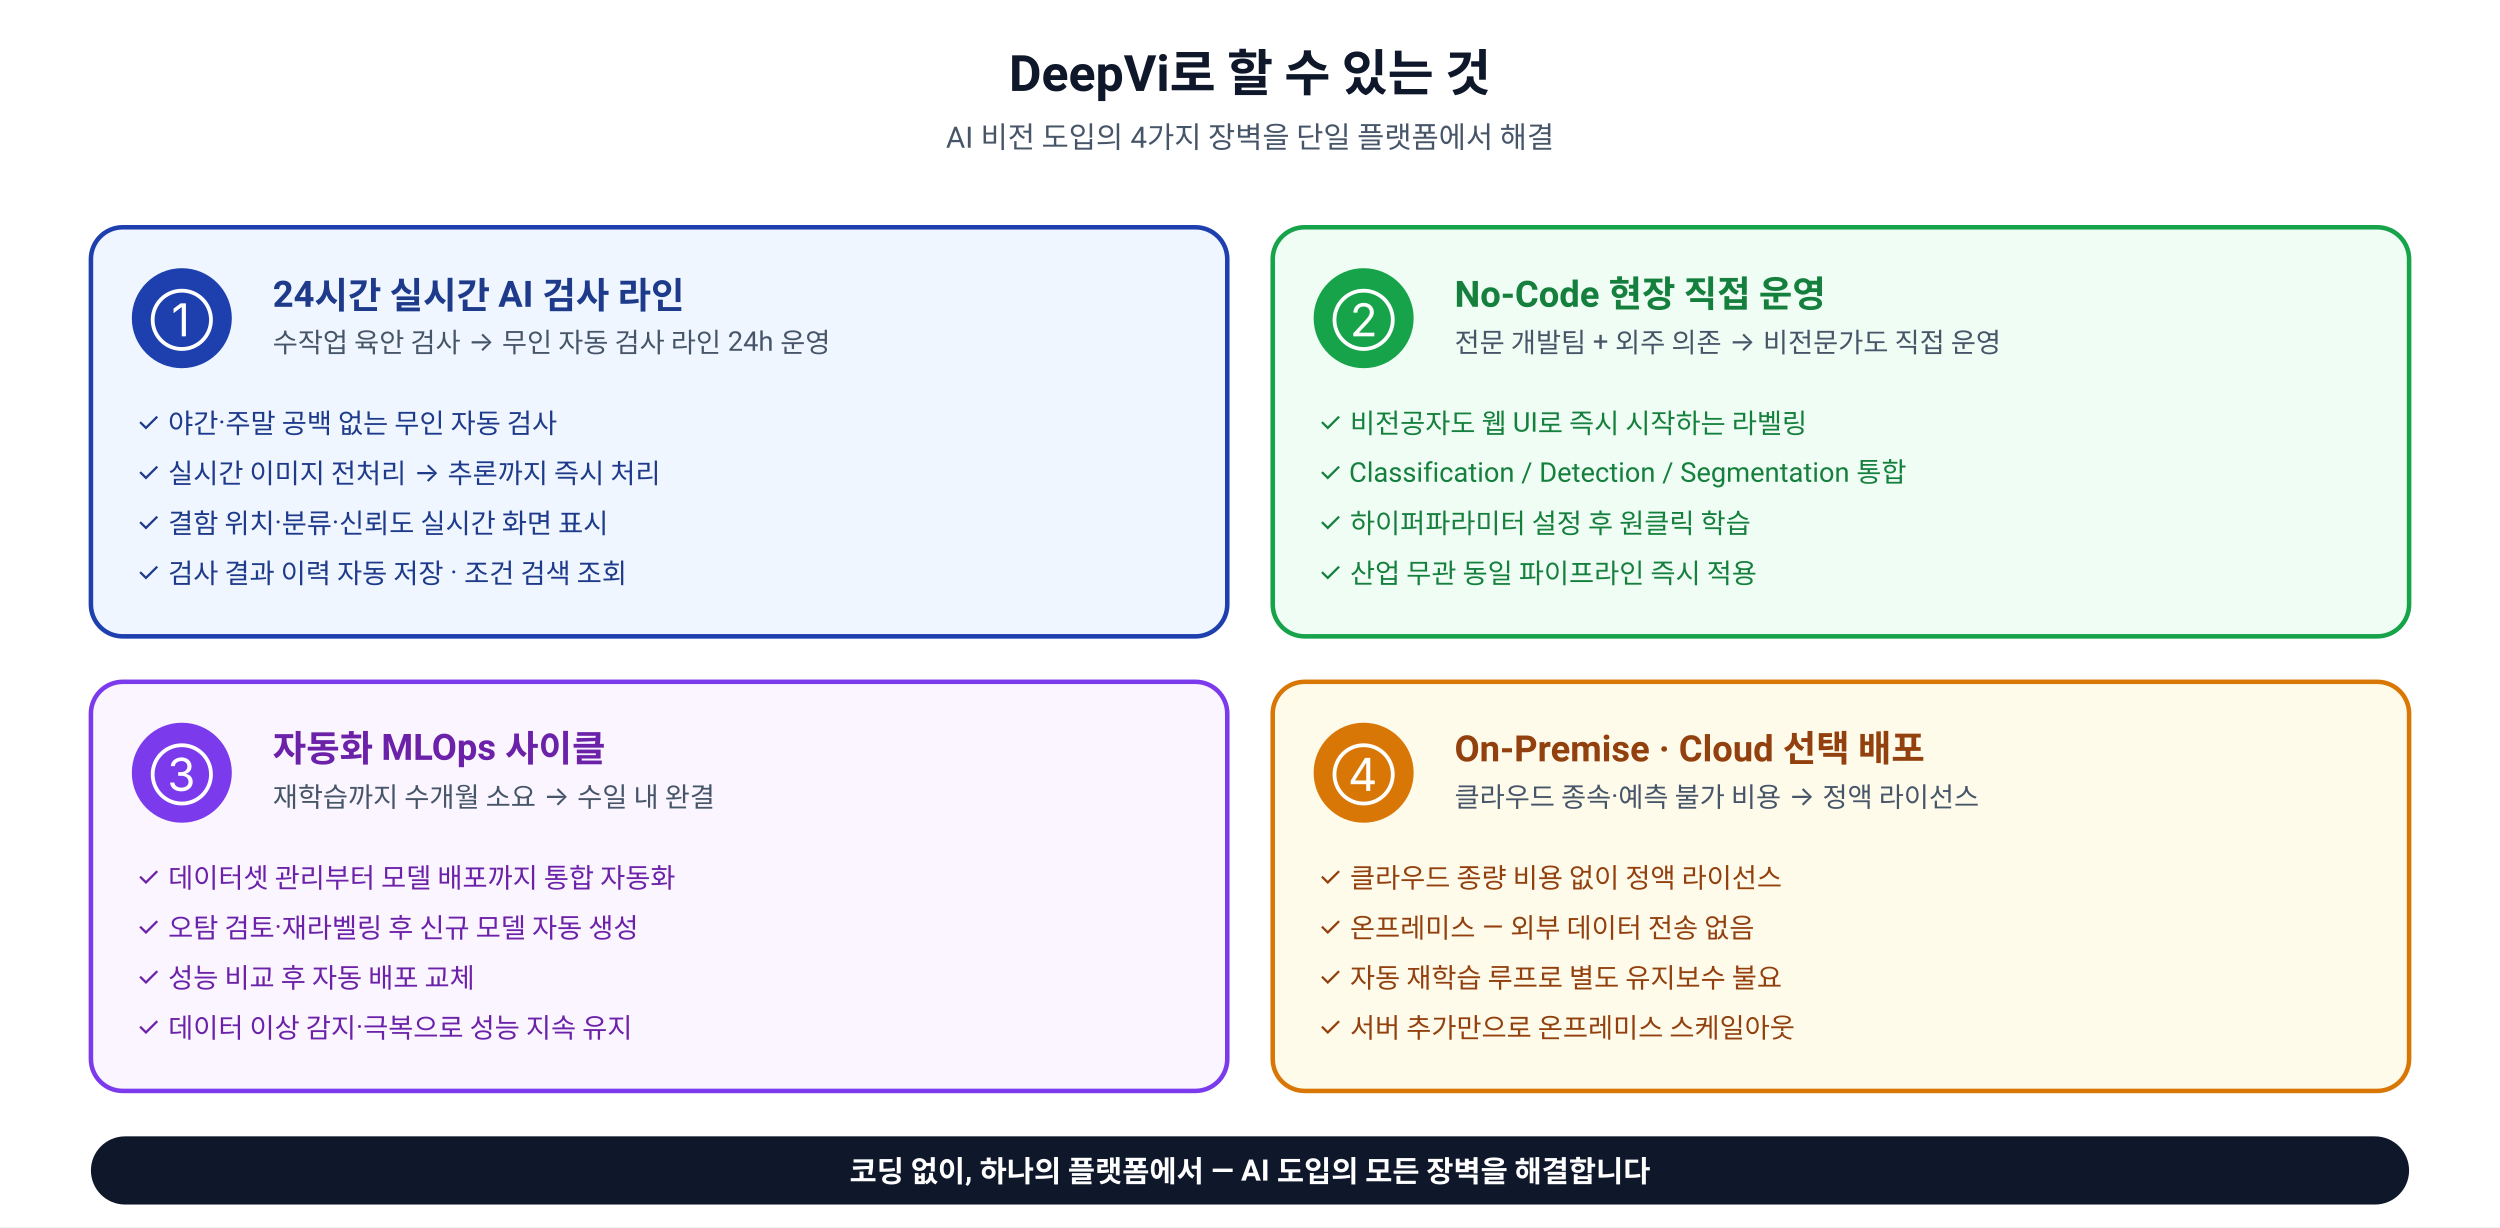
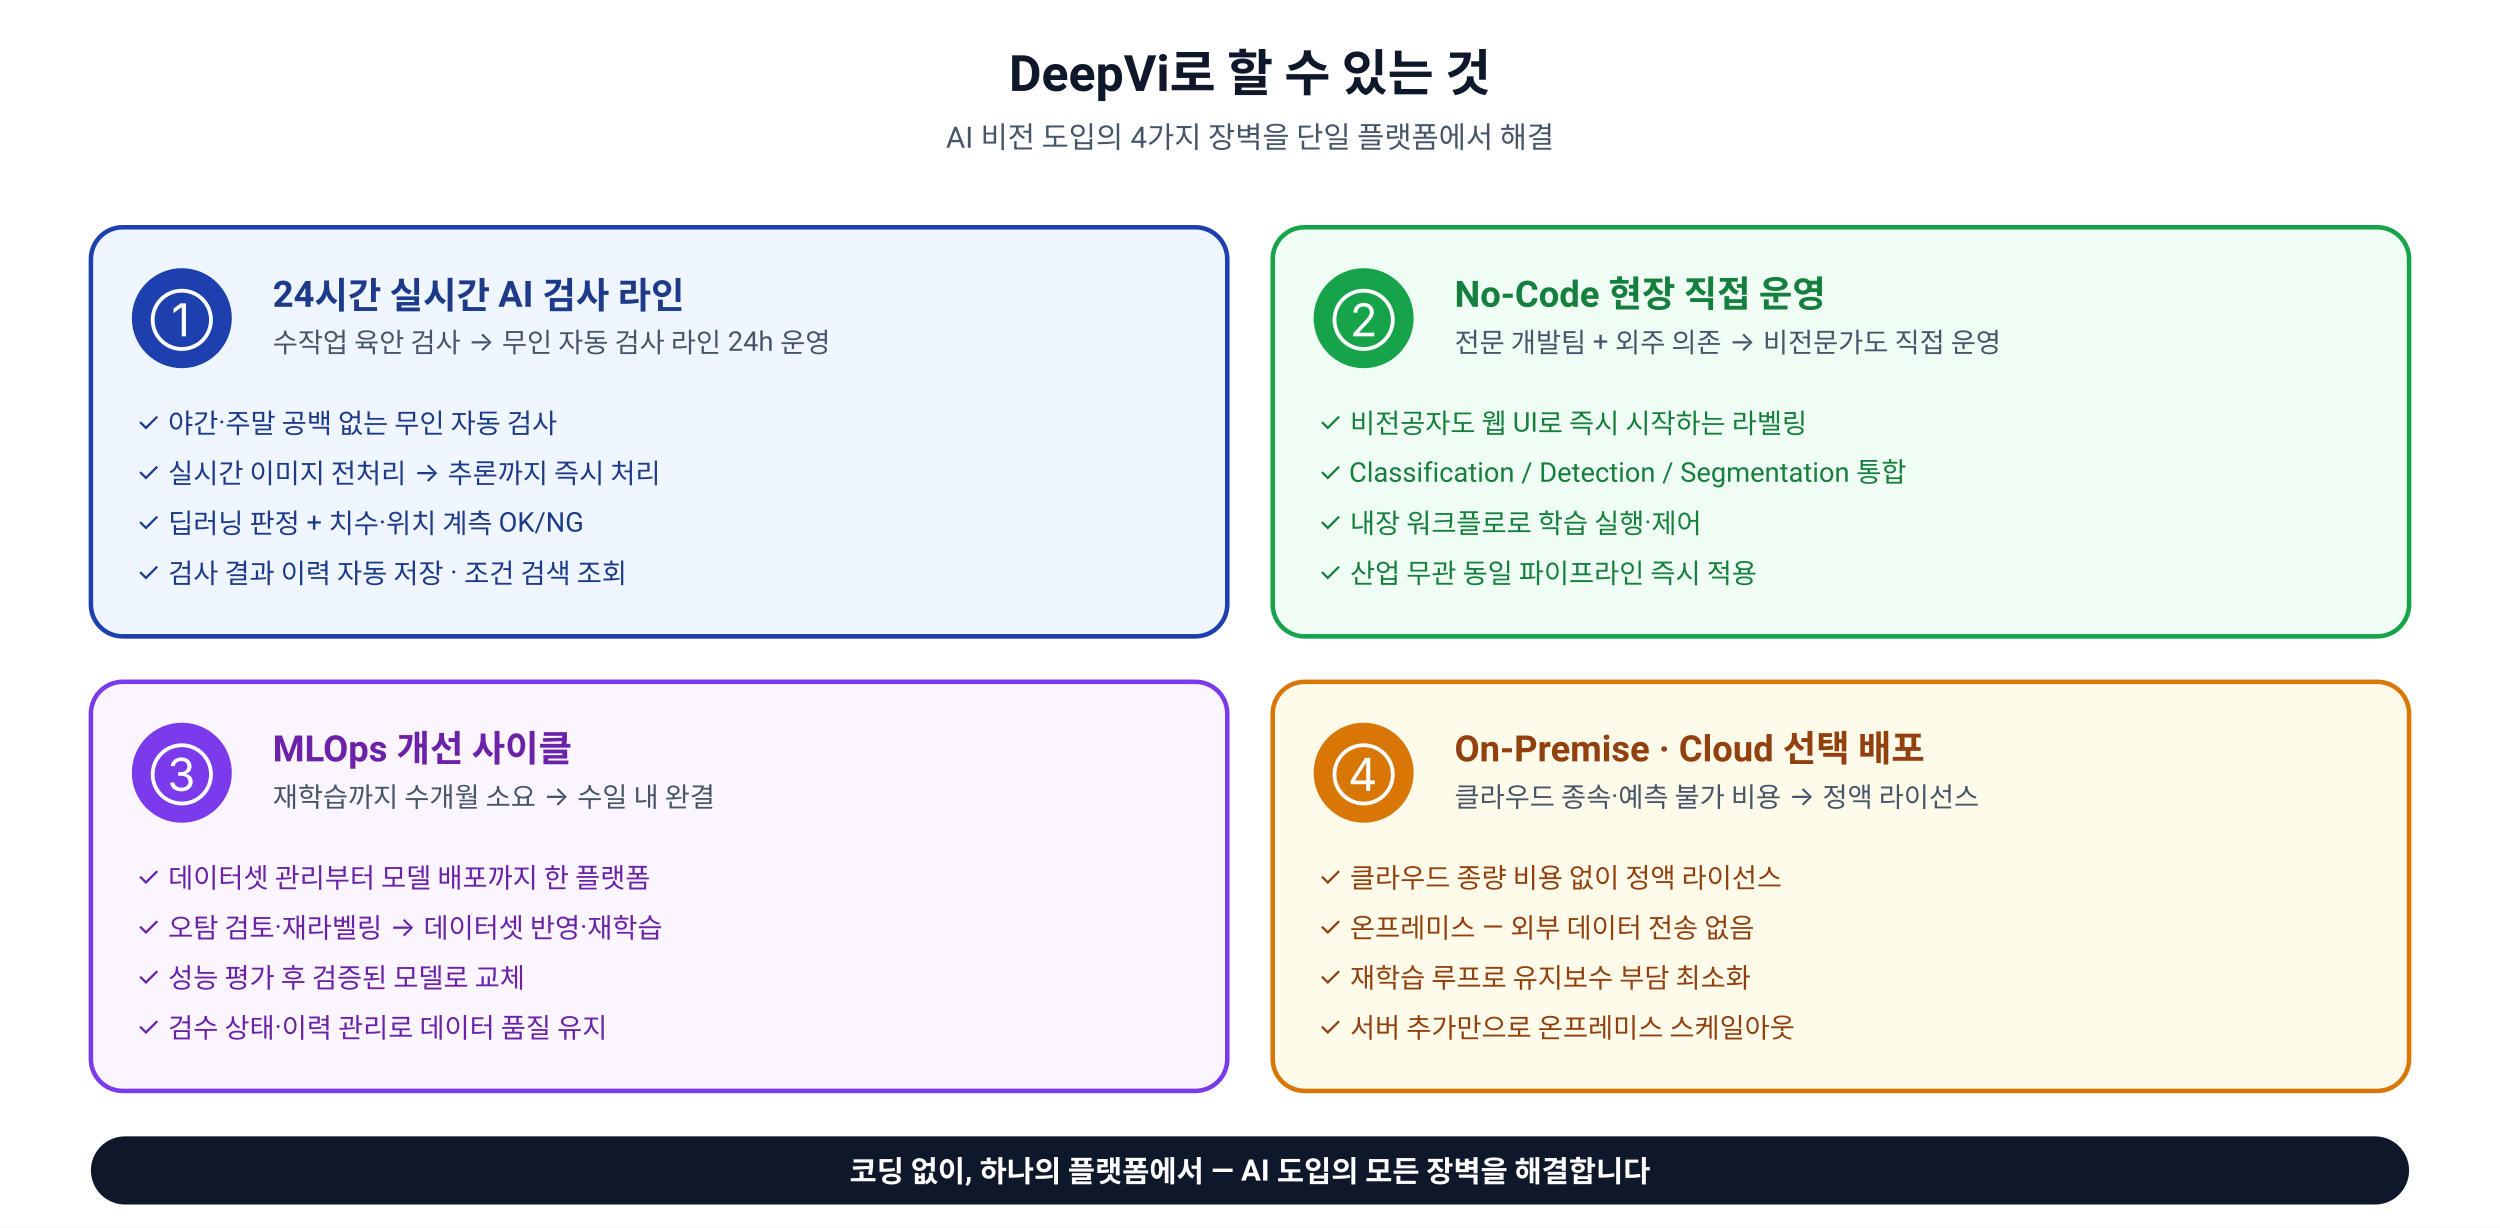
<svg xmlns="http://www.w3.org/2000/svg" viewBox="0 0 1100 540" font-family="-apple-system,BlinkMacSystemFont,'Segoe UI',Roboto,sans-serif">
  <rect width="1100" height="540" fill="#ffffff" />
  <text x="550" y="40" text-anchor="middle" font-size="22" font-weight="700" fill="#0f172a">DeepVi로 할 수 있는 것</text>
  <text x="550" y="65" text-anchor="middle" font-size="13" fill="#475569">AI 비전 도입의 4가지 장벽을 단일 플랫폼에서 해결</text>
  <rect x="40" y="100" width="500" height="180" rx="14" fill="#eff6ff" stroke="#1e40af" stroke-width="2" />
  <circle cx="80" cy="140" r="22" fill="#1e40af" />
  <text x="80" y="148" text-anchor="middle" font-size="20" fill="#ffffff">①</text>
  <text x="120" y="135" font-size="16" font-weight="700" fill="#1e3a8a">24시간 실시간 AI 검사 라인</text>
  <text x="120" y="155" font-size="12" fill="#475569">수작업 육안 검사 → 무인 자동 검사 라인 24h 운영</text>
  <text x="60" y="190" font-size="12" fill="#1e3a8a">✓ 야간·주말 공백 없는 무인 자동 검사</text>
  <text x="60" y="212" font-size="12" fill="#1e3a8a">✓ 실시간 이미지 전처리 → 추론까지 즉시 처리</text>
-   <text x="60" y="234" font-size="12" fill="#1e3a8a">✓ 결함 위치·분류·신뢰도 실시간 화면 표시</text>
+   <text x="60" y="234" font-size="12" fill="#1e3a8a">✓ 딥러닝 판정 + 치수·위치 계측 OK/NG</text>
  <text x="60" y="256" font-size="12" fill="#1e3a8a">✓ 검사 결과 이력 자동 저장 · 조건 검색 조회</text>
  <rect x="560" y="100" width="500" height="180" rx="14" fill="#f0fdf4" stroke="#16a34a" stroke-width="2" />
  <circle cx="600" cy="140" r="22" fill="#16a34a" />
  <text x="600" y="148" text-anchor="middle" font-size="20" fill="#ffffff">②</text>
  <text x="640" y="135" font-size="16" font-weight="700" fill="#15803d">No-Code 현장 직접 운영</text>
  <text x="640" y="155" font-size="12" fill="#475569">전문 개발팀 + 외주 의존 → 비전문가도 직접 운영</text>
  <text x="580" y="190" font-size="12" fill="#15803d">✓ 비전공자도 웹 UI로 즉시 시작하는 라벨링</text>
  <text x="580" y="212" font-size="12" fill="#15803d">✓ Classification / Detection / Segmentation 통합</text>
-   <text x="580" y="234" font-size="12" fill="#15803d">✓ 하이퍼파라미터 설정 후 원클릭 학습</text>
+   <text x="580" y="234" font-size="12" fill="#15803d">✓ 내장 워크플로로 학습 실행·제어</text>
  <text x="580" y="256" font-size="12" fill="#15803d">✓ 산업 무관 동일 파이프라인 즉시 적용</text>
  <rect x="40" y="300" width="500" height="180" rx="14" fill="#faf5ff" stroke="#7c3aed" stroke-width="2" />
  <circle cx="80" cy="340" r="22" fill="#7c3aed" />
  <text x="80" y="348" text-anchor="middle" font-size="20" fill="#ffffff">③</text>
-   <text x="120" y="335" font-size="16" font-weight="700" fill="#6b21a8">자동화 MLOps 사이클</text>
+   <text x="120" y="335" font-size="16" font-weight="700" fill="#6b21a8">MLOps 개선 사이클</text>
  <text x="120" y="355" font-size="12" fill="#475569">재학습까지 수개월 소요 → 수일 내 완결</text>
-   <text x="60" y="390" font-size="12" fill="#6b21a8">✓ 데이터셋 관리부터 모델 배포까지 통합 자동화</text>
-   <text x="60" y="412" font-size="12" fill="#6b21a8">✓ 오탐 검토·재라벨링 후 신규 모델 자동 생성</text>
-   <text x="60" y="434" font-size="12" fill="#6b21a8">✓ 성능 비교 후 자동 배포 교체</text>
-   <text x="60" y="456" font-size="12" fill="#6b21a8">✓ 데이터 이상 감지·극복으로 성능 지속 유지</text>
+   <text x="60" y="390" font-size="12" fill="#6b21a8">✓ 데이터셋 관리부터 모델 배포까지 한 플랫폼</text>
+   <text x="60" y="412" font-size="12" fill="#6b21a8">✓ 오탐 검토·재라벨링 → 데이터셋 반영·재학습</text>
+   <text x="60" y="434" font-size="12" fill="#6b21a8">✓ 성능 평가 후 검증된 모델로 교체</text>
+   <text x="60" y="456" font-size="12" fill="#6b21a8">✓ 검수 상태·이력 관리로 데이터 품질 유지</text>
  <rect x="560" y="300" width="500" height="180" rx="14" fill="#fffbeb" stroke="#d97706" stroke-width="2" />
  <circle cx="600" cy="340" r="22" fill="#d97706" />
  <text x="600" y="348" text-anchor="middle" font-size="20" fill="#ffffff">④</text>
  <text x="640" y="335" font-size="16" font-weight="700" fill="#92400e">On-Premise · Cloud 선택 배포</text>
  <text x="640" y="355" font-size="12" fill="#475569">클라우드 종속·예측 불가 비용 → 정액 라이선스</text>
  <text x="580" y="390" font-size="12" fill="#92400e">✓ 클라우드 종량 비용 없이 정액 라이선스</text>
  <text x="580" y="412" font-size="12" fill="#92400e">✓ 온프레미스 — 외부 데이터 전송 없음</text>
-   <text x="580" y="434" font-size="12" fill="#92400e">✓ 자동 재학습 루프로 별도 유지보수 불요</text>
+   <text x="580" y="434" font-size="12" fill="#92400e">✓ 재학습 루프로 유지보수 부담 최소화</text>
  <text x="580" y="456" font-size="12" fill="#92400e">✓ 서버 추가만으로 온프레미스 스케일아웃</text>
  <rect x="40" y="500" width="1020" height="30" rx="15" fill="#0f172a" />
  <text x="550" y="520" text-anchor="middle" font-size="13" font-weight="700" fill="#ffffff">코딩 없이, 하나의 플랫폼에서 — AI 도입의 모든 장벽을 해결합니다</text>
</svg>
